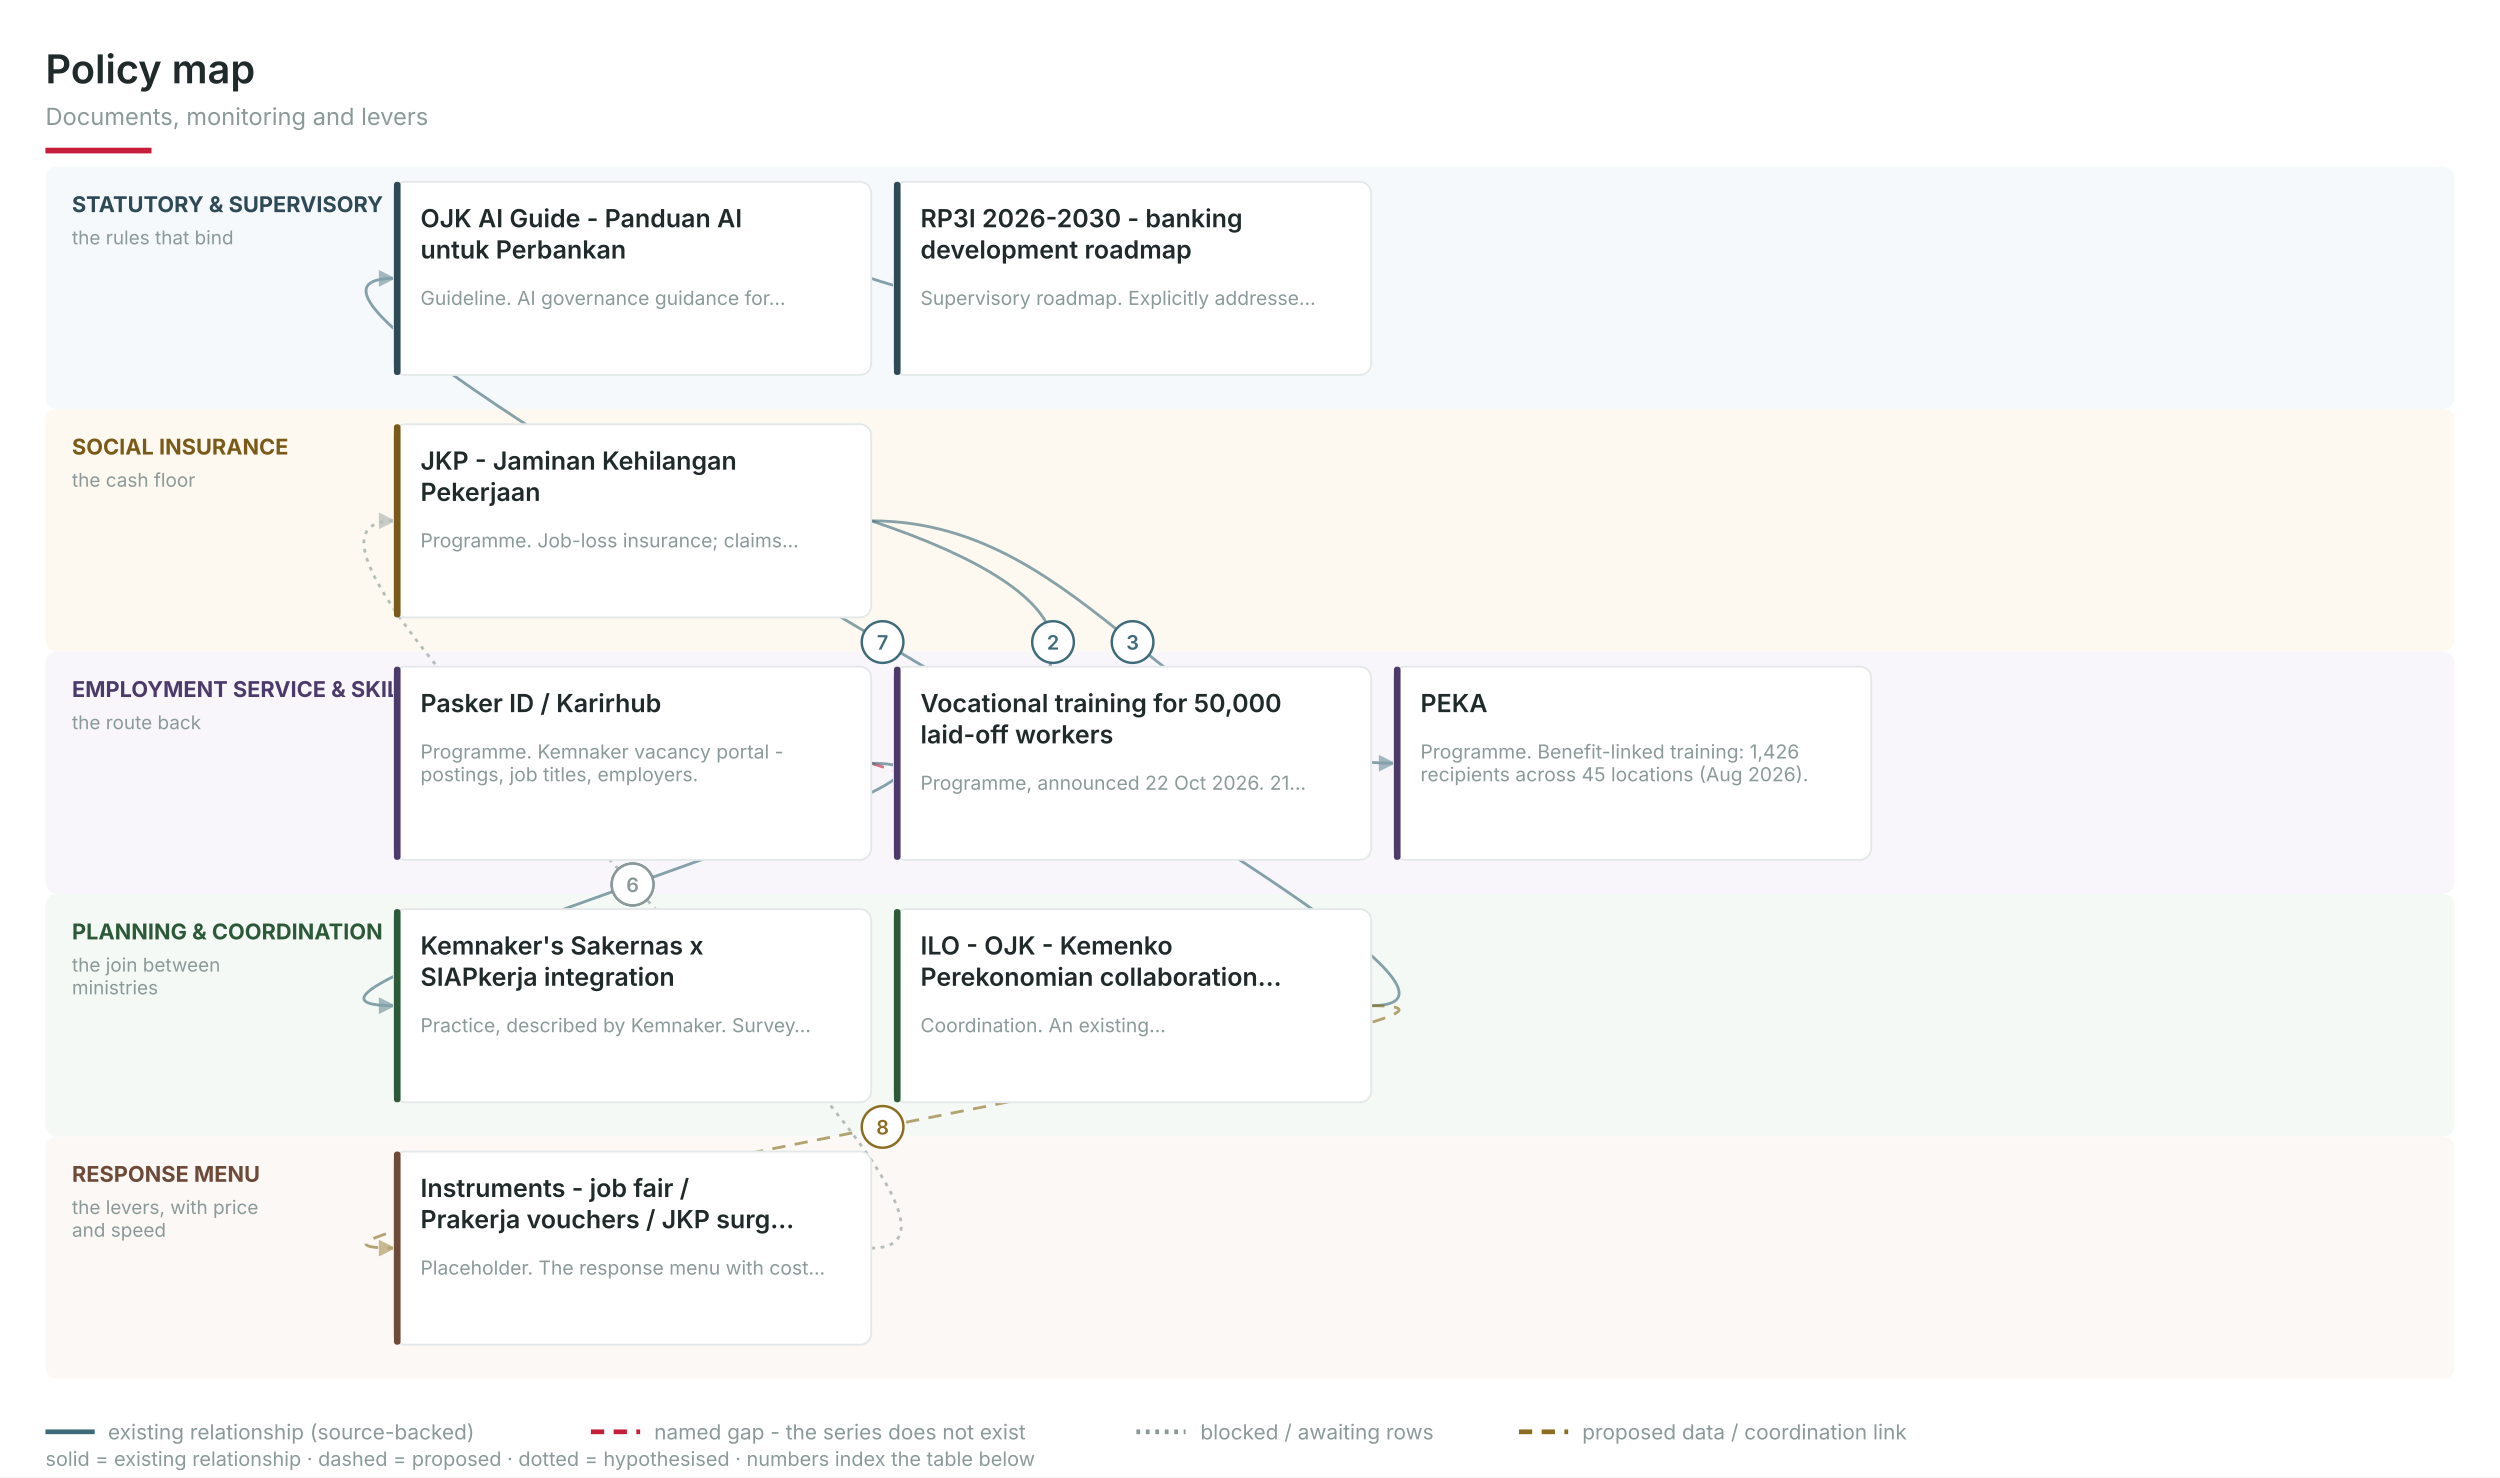
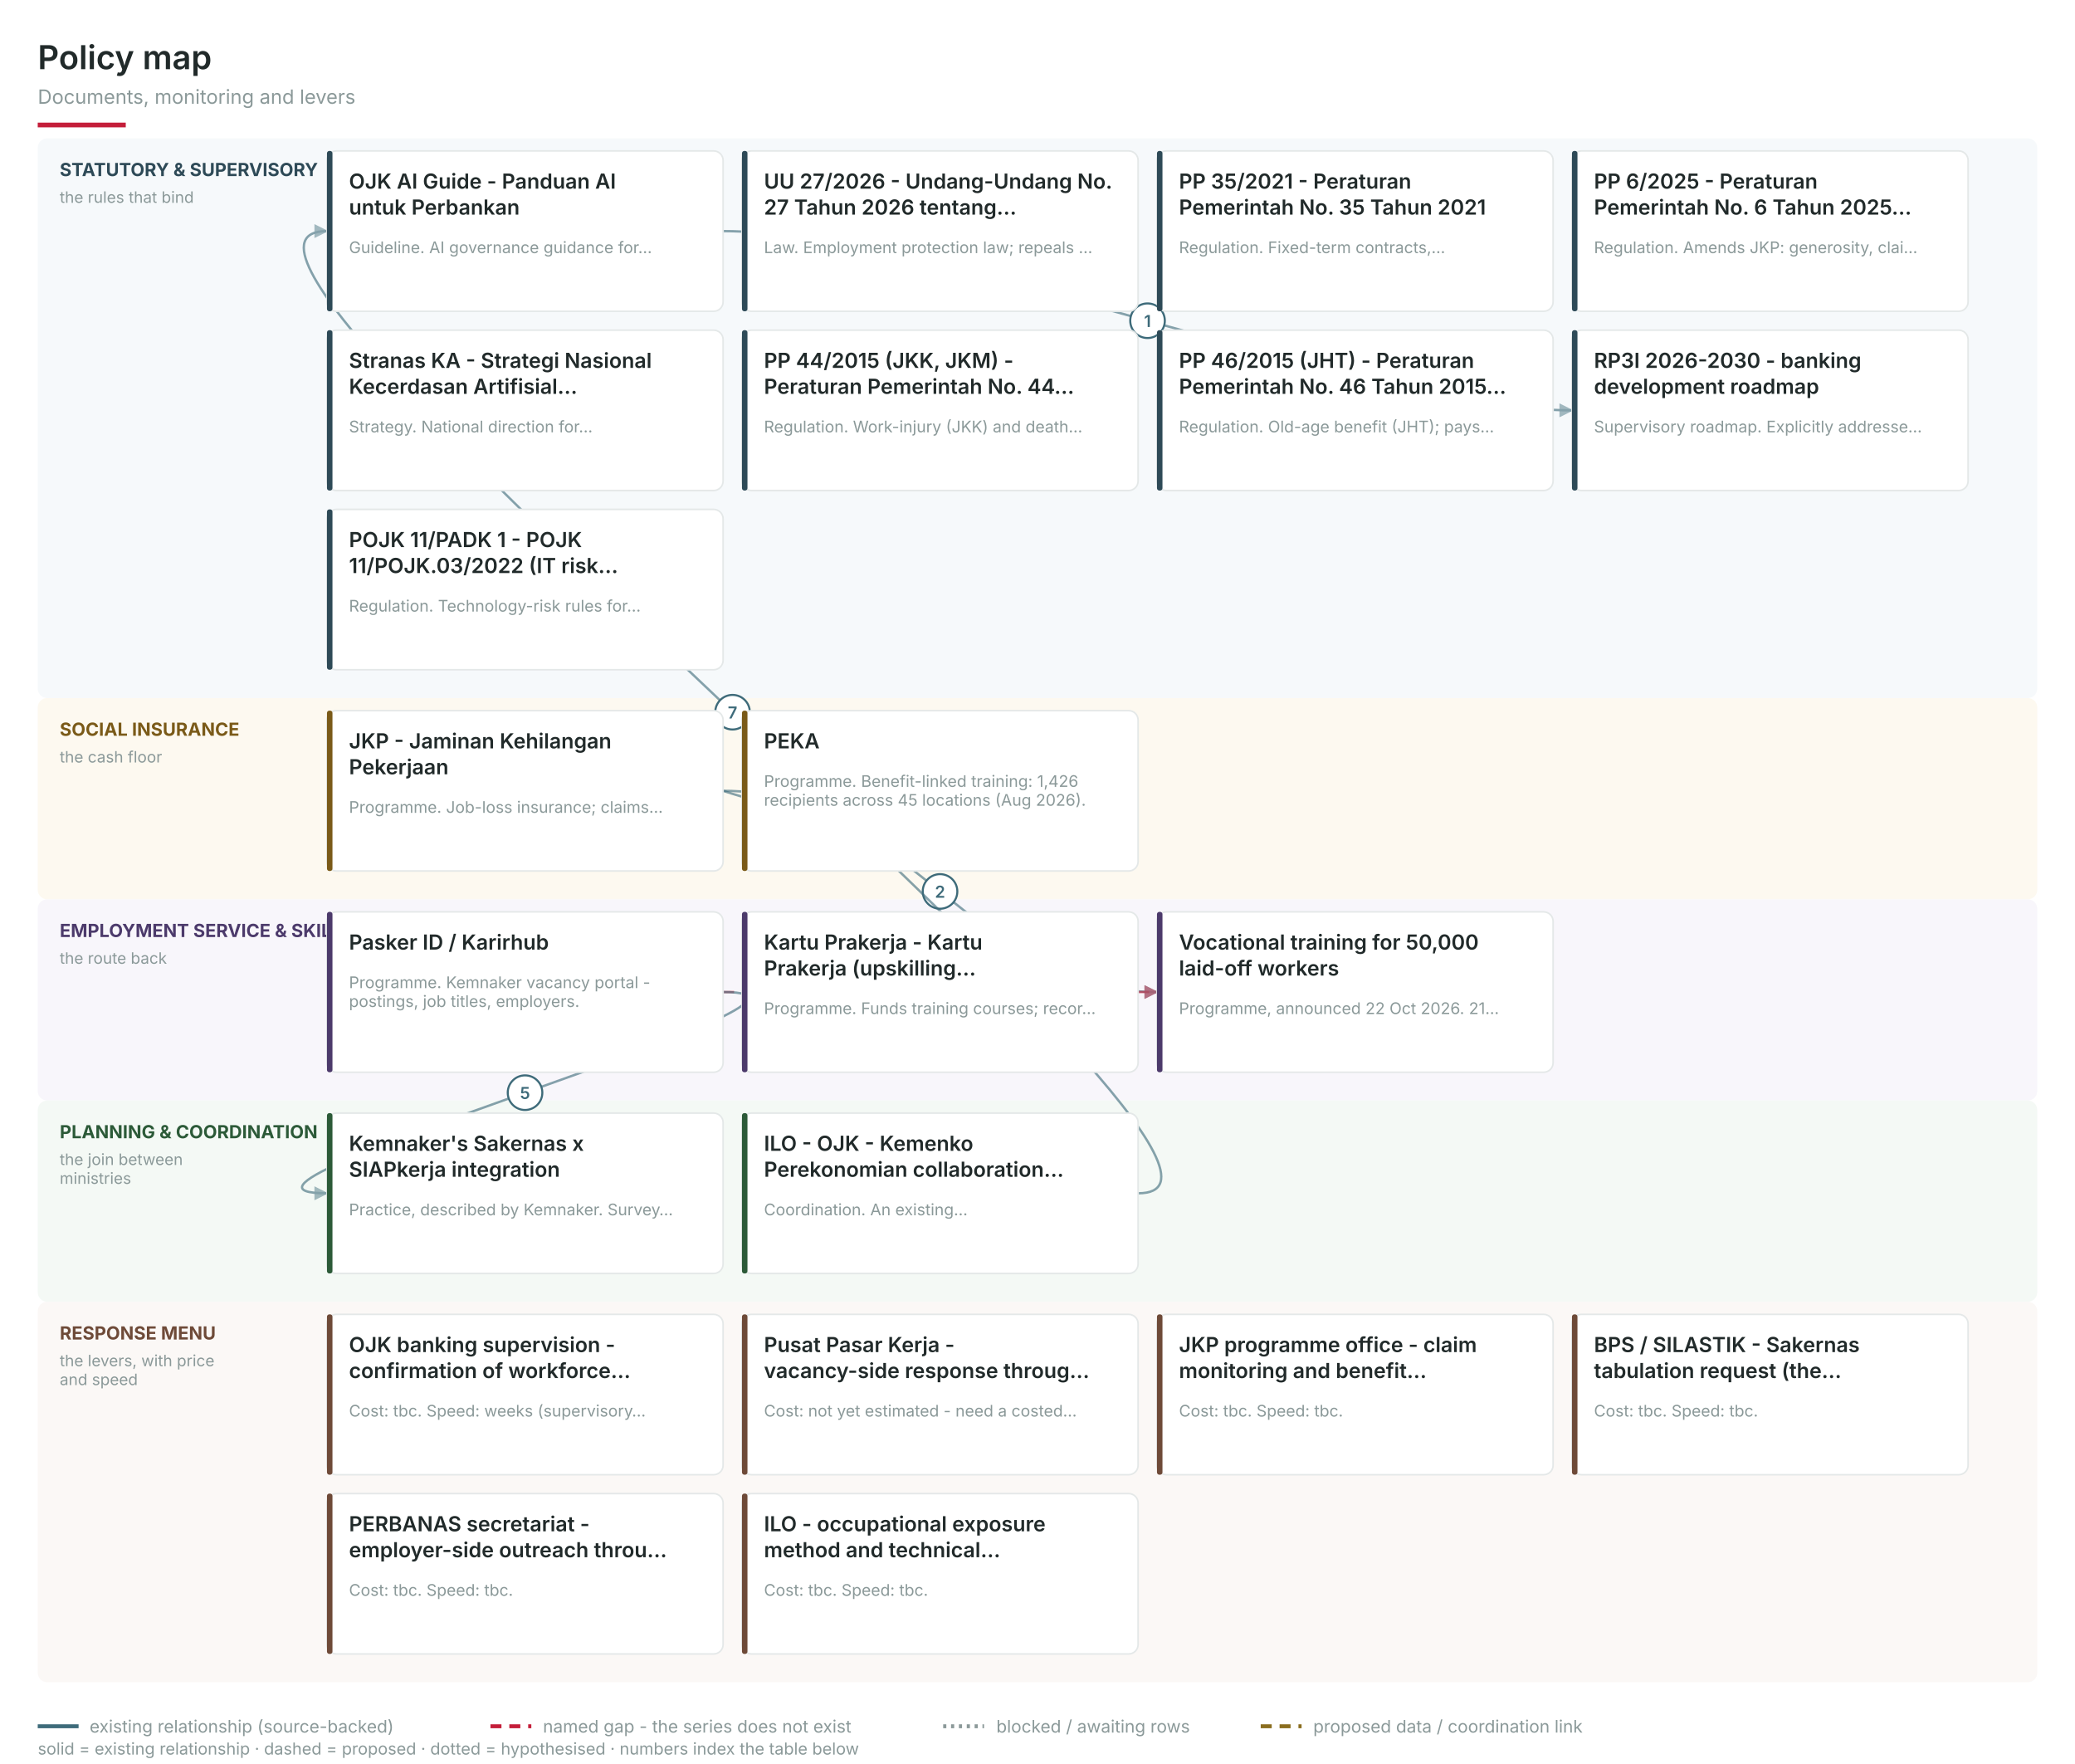
- <svg xmlns="http://www.w3.org/2000/svg" viewBox="0 0 1320 780" width="1320" height="780" font-family="-apple-system,BlinkMacSystemFont,Inter,Segoe UI,Roboto,Helvetica,Arial,sans-serif">
+ <svg xmlns="http://www.w3.org/2000/svg" viewBox="0 0 1320 1122" width="1320" height="1122" font-family="-apple-system,BlinkMacSystemFont,Inter,Segoe UI,Roboto,Helvetica,Arial,sans-serif">
  <defs>
    <marker id="a-existing" viewBox="0 0 10 10" refX="9" refY="5" markerWidth="6" markerHeight="6" orient="auto-start-reverse">
      <path d="M0,0 L10,5 L0,10 z" fill="#3E6B7A" opacity="0.75" />
    </marker>
    <marker id="a-gap" viewBox="0 0 10 10" refX="9" refY="5" markerWidth="6" markerHeight="6" orient="auto-start-reverse">
      <path d="M0,0 L10,5 L0,10 z" fill="#C41E3A" opacity="0.75" />
    </marker>
    <marker id="a-placeholder" viewBox="0 0 10 10" refX="9" refY="5" markerWidth="6" markerHeight="6" orient="auto-start-reverse">
      <path d="M0,0 L10,5 L0,10 z" fill="#8B9999" opacity="0.75" />
    </marker>
    <marker id="a-proposed" viewBox="0 0 10 10" refX="9" refY="5" markerWidth="6" markerHeight="6" orient="auto-start-reverse">
      <path d="M0,0 L10,5 L0,10 z" fill="#8A6D1F" opacity="0.75" />
    </marker>
  </defs>
-   <rect width="1320" height="780" fill="#FFFFFF" />
+   <rect width="1320" height="1122" fill="#FFFFFF" />
  <text x="24.0" y="44.0" font-size="21" fill="#212A2A" font-weight="600" text-anchor="start">Policy map</text>
  <text x="24.0" y="66.0" font-size="12.5" fill="#8B9999" font-weight="normal" text-anchor="start">Documents, monitoring and levers</text>
  <rect x="24" y="78" width="56" height="3" fill="#C41E3A" />
-   <rect x="24" y="88" width="1272" height="128" rx="6" fill="#EEF4F7" opacity="0.5" />
+   <rect x="24" y="88" width="1272" height="356" rx="6" fill="#EEF4F7" opacity="0.5" />
  <text x="38.0" y="112.0" font-size="11.5" fill="#2E4A57" font-weight="700" text-anchor="start">STATUTORY &amp; SUPERVISORY</text>
  <text x="38.0" y="129.0" font-size="10" fill="#8B9999" font-weight="normal" text-anchor="start">the rules that bind</text>
-   <rect x="24" y="216" width="1272" height="128" rx="6" fill="#FBF3E2" opacity="0.5" />
-   <text x="38.0" y="240.0" font-size="11.5" fill="#7A5A18" font-weight="700" text-anchor="start">SOCIAL INSURANCE</text>
-   <text x="38.0" y="257.0" font-size="10" fill="#8B9999" font-weight="normal" text-anchor="start">the cash floor</text>
-   <rect x="24" y="344" width="1272" height="128" rx="6" fill="#F1EEF7" opacity="0.5" />
-   <text x="38.0" y="368.0" font-size="11.5" fill="#4C3A6B" font-weight="700" text-anchor="start">EMPLOYMENT SERVICE &amp; SKILLS</text>
-   <text x="38.0" y="385.0" font-size="10" fill="#8B9999" font-weight="normal" text-anchor="start">the route back</text>
-   <rect x="24" y="472" width="1272" height="128" rx="6" fill="#EAF3EC" opacity="0.5" />
-   <text x="38.0" y="496.0" font-size="11.5" fill="#2C5A38" font-weight="700" text-anchor="start">PLANNING &amp; COORDINATION</text>
-   <text x="38.0" y="513.0" font-size="10" fill="#8B9999" font-weight="normal" text-anchor="start">the join between</text>
-   <text x="38.0" y="525.0" font-size="10" fill="#8B9999" font-weight="normal" text-anchor="start">ministries</text>
-   <rect x="24" y="600" width="1272" height="128" rx="6" fill="#F7F1EE" opacity="0.5" />
-   <text x="38.0" y="624.0" font-size="11.5" fill="#6E4A38" font-weight="700" text-anchor="start">RESPONSE MENU</text>
-   <text x="38.0" y="641.0" font-size="10" fill="#8B9999" font-weight="normal" text-anchor="start">the levers, with price</text>
-   <text x="38.0" y="653.0" font-size="10" fill="#8B9999" font-weight="normal" text-anchor="start">and speed</text>
-   <path d="M460,147 C580,187 592,107 472,147" fill="none" stroke="#3E6B7A" stroke-width="1.5" opacity="0.62" marker-end="url(#a-existing)" />
-   <circle cx="556" cy="147" r="11" fill="#FFFFFF" stroke="#3E6B7A" stroke-width="1.3" />
-   <text x="556.0" y="151.0" font-size="10.5" fill="#3E6B7A" font-weight="600" text-anchor="middle">1</text>
-   <path d="M460,275 C580,315 592,363 472,403" fill="none" stroke="#3E6B7A" stroke-width="1.5" opacity="0.62" marker-end="url(#a-existing)" />
-   <circle cx="556" cy="339" r="11" fill="#FFFFFF" stroke="#3E6B7A" stroke-width="1.3" />
-   <text x="556.0" y="343.0" font-size="10.5" fill="#3E6B7A" font-weight="600" text-anchor="middle">2</text>
-   <path d="M460,275 C576,275 620,403 736,403" fill="none" stroke="#3E6B7A" stroke-width="1.5" opacity="0.62" marker-end="url(#a-existing)" />
-   <circle cx="598" cy="339" r="11" fill="#FFFFFF" stroke="#3E6B7A" stroke-width="1.3" />
-   <text x="598.0" y="343.0" font-size="10.5" fill="#3E6B7A" font-weight="600" text-anchor="middle">3</text>
-   <path d="M460,403 C580,443 592,363 472,403" fill="none" stroke="#C41E3A" stroke-width="1.5" opacity="0.62" marker-end="url(#a-gap)" stroke-dasharray="7 5" />
-   <circle cx="556" cy="403" r="11" fill="#FFFFFF" stroke="#C41E3A" stroke-width="1.3" />
-   <text x="556.0" y="407.0" font-size="10.5" fill="#C41E3A" font-weight="600" text-anchor="middle">4</text>
-   <path d="M460,403 C566,403 102,531 208,531" fill="none" stroke="#3E6B7A" stroke-width="1.5" opacity="0.62" marker-end="url(#a-existing)" />
-   <circle cx="334" cy="467" r="11" fill="#FFFFFF" stroke="#3E6B7A" stroke-width="1.3" />
-   <text x="334.0" y="471.0" font-size="10.5" fill="#3E6B7A" font-weight="600" text-anchor="middle">5</text>
-   <path d="M460,659 C566,659 102,275 208,275" fill="none" stroke="#8B9999" stroke-width="1.5" opacity="0.62" marker-end="url(#a-placeholder)" stroke-dasharray="2 3" />
-   <circle cx="334" cy="467" r="11" fill="#FFFFFF" stroke="#8B9999" stroke-width="1.3" />
-   <text x="334.0" y="471.0" font-size="10.5" fill="#8B9999" font-weight="600" text-anchor="middle">6</text>
-   <path d="M724,531 C854,531 78,147 208,147" fill="none" stroke="#3E6B7A" stroke-width="1.5" opacity="0.62" marker-end="url(#a-existing)" />
-   <circle cx="466" cy="339" r="11" fill="#FFFFFF" stroke="#3E6B7A" stroke-width="1.3" />
-   <text x="466.0" y="343.0" font-size="10.5" fill="#3E6B7A" font-weight="600" text-anchor="middle">7</text>
-   <path d="M724,531 C854,531 78,659 208,659" fill="none" stroke="#8A6D1F" stroke-width="1.5" opacity="0.62" marker-end="url(#a-proposed)" stroke-dasharray="7 5" />
-   <circle cx="466" cy="595" r="11" fill="#FFFFFF" stroke="#8A6D1F" stroke-width="1.3" />
-   <text x="466.0" y="599.0" font-size="10.5" fill="#8A6D1F" font-weight="600" text-anchor="middle">8</text>
+   <rect x="24" y="444" width="1272" height="128" rx="6" fill="#FBF3E2" opacity="0.5" />
+   <text x="38.0" y="468.0" font-size="11.5" fill="#7A5A18" font-weight="700" text-anchor="start">SOCIAL INSURANCE</text>
+   <text x="38.0" y="485.0" font-size="10" fill="#8B9999" font-weight="normal" text-anchor="start">the cash floor</text>
+   <rect x="24" y="572" width="1272" height="128" rx="6" fill="#F1EEF7" opacity="0.5" />
+   <text x="38.0" y="596.0" font-size="11.5" fill="#4C3A6B" font-weight="700" text-anchor="start">EMPLOYMENT SERVICE &amp; SKILLS</text>
+   <text x="38.0" y="613.0" font-size="10" fill="#8B9999" font-weight="normal" text-anchor="start">the route back</text>
+   <rect x="24" y="700" width="1272" height="128" rx="6" fill="#EAF3EC" opacity="0.5" />
+   <text x="38.0" y="724.0" font-size="11.5" fill="#2C5A38" font-weight="700" text-anchor="start">PLANNING &amp; COORDINATION</text>
+   <text x="38.0" y="741.0" font-size="10" fill="#8B9999" font-weight="normal" text-anchor="start">the join between</text>
+   <text x="38.0" y="753.0" font-size="10" fill="#8B9999" font-weight="normal" text-anchor="start">ministries</text>
+   <rect x="24" y="828" width="1272" height="242" rx="6" fill="#F7F1EE" opacity="0.5" />
+   <text x="38.0" y="852.0" font-size="11.5" fill="#6E4A38" font-weight="700" text-anchor="start">RESPONSE MENU</text>
+   <text x="38.0" y="869.0" font-size="10" fill="#8B9999" font-weight="normal" text-anchor="start">the levers, with price</text>
+   <text x="38.0" y="881.0" font-size="10" fill="#8B9999" font-weight="normal" text-anchor="start">and speed</text>
+   <path d="M460,147 C590,147 870,261 1000,261" fill="none" stroke="#3E6B7A" stroke-width="1.5" opacity="0.62" marker-end="url(#a-existing)" />
+   <circle cx="730" cy="204" r="11" fill="#FFFFFF" stroke="#3E6B7A" stroke-width="1.3" />
+   <text x="730.0" y="208.0" font-size="10.5" fill="#3E6B7A" font-weight="600" text-anchor="middle">1</text>
+   <path d="M460,503 C576,503 620,631 736,631" fill="none" stroke="#3E6B7A" stroke-width="1.5" opacity="0.62" marker-end="url(#a-existing)" />
+   <circle cx="598" cy="567" r="11" fill="#FFFFFF" stroke="#3E6B7A" stroke-width="1.3" />
+   <text x="598.0" y="571.0" font-size="10.5" fill="#3E6B7A" font-weight="600" text-anchor="middle">2</text>
+   <path d="M460,503 C580,543 592,463 472,503" fill="none" stroke="#3E6B7A" stroke-width="1.5" opacity="0.62" marker-end="url(#a-existing)" />
+   <circle cx="556" cy="503" r="11" fill="#FFFFFF" stroke="#3E6B7A" stroke-width="1.3" />
+   <text x="556.0" y="507.0" font-size="10.5" fill="#3E6B7A" font-weight="600" text-anchor="middle">3</text>
+   <path d="M460,631 C576,631 620,631 736,631" fill="none" stroke="#C41E3A" stroke-width="1.5" opacity="0.62" marker-end="url(#a-gap)" stroke-dasharray="7 5" />
+   <circle cx="598" cy="631" r="11" fill="#FFFFFF" stroke="#C41E3A" stroke-width="1.3" />
+   <text x="598.0" y="635.0" font-size="10.5" fill="#C41E3A" font-weight="600" text-anchor="middle">4</text>
+   <path d="M460,631 C566,631 102,759 208,759" fill="none" stroke="#3E6B7A" stroke-width="1.5" opacity="0.62" marker-end="url(#a-existing)" />
+   <circle cx="334" cy="695" r="11" fill="#FFFFFF" stroke="#3E6B7A" stroke-width="1.3" />
+   <text x="334.0" y="699.0" font-size="10.5" fill="#3E6B7A" font-weight="600" text-anchor="middle">5</text>
+   <path d="M724,759 C854,759 78,147 208,147" fill="none" stroke="#3E6B7A" stroke-width="1.5" opacity="0.62" marker-end="url(#a-existing)" />
+   <circle cx="466" cy="453" r="11" fill="#FFFFFF" stroke="#3E6B7A" stroke-width="1.3" />
+   <text x="466.0" y="457.0" font-size="10.5" fill="#3E6B7A" font-weight="600" text-anchor="middle">7</text>
  <g class="ecnode" data-v="policy" data-id="pol-ojk">
    <rect x="208" y="96" width="252" height="102" rx="6" fill="#FFFFFF" stroke="#E4E8E8" />
    <rect x="208" y="96" width="3.5" height="102" rx="1.5" fill="#2E4A57" />
    <text x="222.0" y="120.0" font-size="13.2" fill="#212A2A" font-weight="600" text-anchor="start">OJK AI Guide - Panduan AI</text>
    <text x="222.0" y="136.5" font-size="13.2" fill="#212A2A" font-weight="600" text-anchor="start">untuk Perbankan</text>
    <text x="222.0" y="161.0" font-size="10.2" fill="#8B9999" font-weight="normal" text-anchor="start">Guideline. AI governance guidance for…</text>
  </g>
-   <g class="ecnode" data-v="policy" data-id="pol-rp3i">
+   <g class="ecnode" data-v="policy" data-id="pol-uu27">
    <rect x="472" y="96" width="252" height="102" rx="6" fill="#FFFFFF" stroke="#E4E8E8" />
    <rect x="472" y="96" width="3.5" height="102" rx="1.5" fill="#2E4A57" />
-     <text x="486.0" y="120.0" font-size="13.2" fill="#212A2A" font-weight="600" text-anchor="start">RP3I 2026-2030 - banking</text>
-     <text x="486.0" y="136.5" font-size="13.2" fill="#212A2A" font-weight="600" text-anchor="start">development roadmap</text>
-     <text x="486.0" y="161.0" font-size="10.2" fill="#8B9999" font-weight="normal" text-anchor="start">Supervisory roadmap. Explicitly addresse…</text>
+     <text x="486.0" y="120.0" font-size="13.2" fill="#212A2A" font-weight="600" text-anchor="start">UU 27/2026 - Undang-Undang No.</text>
+     <text x="486.0" y="136.5" font-size="13.2" fill="#212A2A" font-weight="600" text-anchor="start">27 Tahun 2026 tentang…</text>
+     <text x="486.0" y="161.0" font-size="10.2" fill="#8B9999" font-weight="normal" text-anchor="start">Law. Employment protection law; repeals …</text>
+   </g>
+   <g class="ecnode" data-v="policy" data-id="pol-pp35">
+     <rect x="736" y="96" width="252" height="102" rx="6" fill="#FFFFFF" stroke="#E4E8E8" />
+     <rect x="736" y="96" width="3.5" height="102" rx="1.5" fill="#2E4A57" />
+     <text x="750.0" y="120.0" font-size="13.2" fill="#212A2A" font-weight="600" text-anchor="start">PP 35/2021 - Peraturan</text>
+     <text x="750.0" y="136.5" font-size="13.2" fill="#212A2A" font-weight="600" text-anchor="start">Pemerintah No. 35 Tahun 2021</text>
+     <text x="750.0" y="161.0" font-size="10.2" fill="#8B9999" font-weight="normal" text-anchor="start">Regulation. Fixed-term contracts,…</text>
+   </g>
+   <g class="ecnode" data-v="policy" data-id="pol-pp6">
+     <rect x="1000" y="96" width="252" height="102" rx="6" fill="#FFFFFF" stroke="#E4E8E8" />
+     <rect x="1000" y="96" width="3.5" height="102" rx="1.5" fill="#2E4A57" />
+     <text x="1014.0" y="120.0" font-size="13.2" fill="#212A2A" font-weight="600" text-anchor="start">PP 6/2025 - Peraturan</text>
+     <text x="1014.0" y="136.5" font-size="13.2" fill="#212A2A" font-weight="600" text-anchor="start">Pemerintah No. 6 Tahun 2025…</text>
+     <text x="1014.0" y="161.0" font-size="10.2" fill="#8B9999" font-weight="normal" text-anchor="start">Regulation. Amends JKP: generosity, clai…</text>
+   </g>
+   <g class="ecnode" data-v="policy" data-id="pol-stranas">
+     <rect x="208" y="210" width="252" height="102" rx="6" fill="#FFFFFF" stroke="#E4E8E8" />
+     <rect x="208" y="210" width="3.5" height="102" rx="1.5" fill="#2E4A57" />
+     <text x="222.0" y="234.0" font-size="13.2" fill="#212A2A" font-weight="600" text-anchor="start">Stranas KA - Strategi Nasional</text>
+     <text x="222.0" y="250.5" font-size="13.2" fill="#212A2A" font-weight="600" text-anchor="start">Kecerdasan Artifisial…</text>
+     <text x="222.0" y="275.0" font-size="10.2" fill="#8B9999" font-weight="normal" text-anchor="start">Strategy. National direction for…</text>
+   </g>
+   <g class="ecnode" data-v="policy" data-id="pol-pp44">
+     <rect x="472" y="210" width="252" height="102" rx="6" fill="#FFFFFF" stroke="#E4E8E8" />
+     <rect x="472" y="210" width="3.5" height="102" rx="1.5" fill="#2E4A57" />
+     <text x="486.0" y="234.0" font-size="13.2" fill="#212A2A" font-weight="600" text-anchor="start">PP 44/2015 (JKK, JKM) -</text>
+     <text x="486.0" y="250.5" font-size="13.2" fill="#212A2A" font-weight="600" text-anchor="start">Peraturan Pemerintah No. 44…</text>
+     <text x="486.0" y="275.0" font-size="10.2" fill="#8B9999" font-weight="normal" text-anchor="start">Regulation. Work-injury (JKK) and death…</text>
+   </g>
+   <g class="ecnode" data-v="policy" data-id="pol-pp46">
+     <rect x="736" y="210" width="252" height="102" rx="6" fill="#FFFFFF" stroke="#E4E8E8" />
+     <rect x="736" y="210" width="3.5" height="102" rx="1.5" fill="#2E4A57" />
+     <text x="750.0" y="234.0" font-size="13.2" fill="#212A2A" font-weight="600" text-anchor="start">PP 46/2015 (JHT) - Peraturan</text>
+     <text x="750.0" y="250.5" font-size="13.2" fill="#212A2A" font-weight="600" text-anchor="start">Pemerintah No. 46 Tahun 2015…</text>
+     <text x="750.0" y="275.0" font-size="10.2" fill="#8B9999" font-weight="normal" text-anchor="start">Regulation. Old-age benefit (JHT); pays…</text>
+   </g>
+   <g class="ecnode" data-v="policy" data-id="pol-rp3i">
+     <rect x="1000" y="210" width="252" height="102" rx="6" fill="#FFFFFF" stroke="#E4E8E8" />
+     <rect x="1000" y="210" width="3.5" height="102" rx="1.5" fill="#2E4A57" />
+     <text x="1014.0" y="234.0" font-size="13.2" fill="#212A2A" font-weight="600" text-anchor="start">RP3I 2026-2030 - banking</text>
+     <text x="1014.0" y="250.5" font-size="13.2" fill="#212A2A" font-weight="600" text-anchor="start">development roadmap</text>
+     <text x="1014.0" y="275.0" font-size="10.2" fill="#8B9999" font-weight="normal" text-anchor="start">Supervisory roadmap. Explicitly addresse…</text>
+   </g>
+   <g class="ecnode" data-v="policy" data-id="pol-pojk11-padk1">
+     <rect x="208" y="324" width="252" height="102" rx="6" fill="#FFFFFF" stroke="#E4E8E8" />
+     <rect x="208" y="324" width="3.5" height="102" rx="1.5" fill="#2E4A57" />
+     <text x="222.0" y="348.0" font-size="13.2" fill="#212A2A" font-weight="600" text-anchor="start">POJK 11/PADK 1 - POJK</text>
+     <text x="222.0" y="364.5" font-size="13.2" fill="#212A2A" font-weight="600" text-anchor="start">11/POJK.03/2022 (IT risk…</text>
+     <text x="222.0" y="389.0" font-size="10.2" fill="#8B9999" font-weight="normal" text-anchor="start">Regulation. Technology-risk rules for…</text>
  </g>
  <g class="ecnode" data-v="policy" data-id="pol-jkp">
-     <rect x="208" y="224" width="252" height="102" rx="6" fill="#FFFFFF" stroke="#E4E8E8" />
-     <rect x="208" y="224" width="3.5" height="102" rx="1.5" fill="#7A5A18" />
-     <text x="222.0" y="248.0" font-size="13.2" fill="#212A2A" font-weight="600" text-anchor="start">JKP - Jaminan Kehilangan</text>
-     <text x="222.0" y="264.5" font-size="13.2" fill="#212A2A" font-weight="600" text-anchor="start">Pekerjaan</text>
-     <text x="222.0" y="289.0" font-size="10.2" fill="#8B9999" font-weight="normal" text-anchor="start">Programme. Job-loss insurance; claims…</text>
+     <rect x="208" y="452" width="252" height="102" rx="6" fill="#FFFFFF" stroke="#E4E8E8" />
+     <rect x="208" y="452" width="3.5" height="102" rx="1.5" fill="#7A5A18" />
+     <text x="222.0" y="476.0" font-size="13.2" fill="#212A2A" font-weight="600" text-anchor="start">JKP - Jaminan Kehilangan</text>
+     <text x="222.0" y="492.5" font-size="13.2" fill="#212A2A" font-weight="600" text-anchor="start">Pekerjaan</text>
+     <text x="222.0" y="517.0" font-size="10.2" fill="#8B9999" font-weight="normal" text-anchor="start">Programme. Job-loss insurance; claims…</text>
+   </g>
+   <g class="ecnode" data-v="policy" data-id="pol-peka">
+     <rect x="472" y="452" width="252" height="102" rx="6" fill="#FFFFFF" stroke="#E4E8E8" />
+     <rect x="472" y="452" width="3.5" height="102" rx="1.5" fill="#7A5A18" />
+     <text x="486.0" y="476.0" font-size="13.2" fill="#212A2A" font-weight="600" text-anchor="start">PEKA</text>
+     <text x="486.0" y="500.5" font-size="10.2" fill="#8B9999" font-weight="normal" text-anchor="start">Programme. Benefit-linked training: 1,426</text>
+     <text x="486.0" y="512.5" font-size="10.2" fill="#8B9999" font-weight="normal" text-anchor="start">recipients across 45 locations (Aug 2026).</text>
  </g>
  <g class="ecnode" data-v="policy" data-id="pol-pasker">
-     <rect x="208" y="352" width="252" height="102" rx="6" fill="#FFFFFF" stroke="#E4E8E8" />
-     <rect x="208" y="352" width="3.5" height="102" rx="1.5" fill="#4C3A6B" />
-     <text x="222.0" y="376.0" font-size="13.2" fill="#212A2A" font-weight="600" text-anchor="start">Pasker ID / Karirhub</text>
-     <text x="222.0" y="400.5" font-size="10.2" fill="#8B9999" font-weight="normal" text-anchor="start">Programme. Kemnaker vacancy portal -</text>
-     <text x="222.0" y="412.5" font-size="10.2" fill="#8B9999" font-weight="normal" text-anchor="start">postings, job titles, employers.</text>
+     <rect x="208" y="580" width="252" height="102" rx="6" fill="#FFFFFF" stroke="#E4E8E8" />
+     <rect x="208" y="580" width="3.5" height="102" rx="1.5" fill="#4C3A6B" />
+     <text x="222.0" y="604.0" font-size="13.2" fill="#212A2A" font-weight="600" text-anchor="start">Pasker ID / Karirhub</text>
+     <text x="222.0" y="628.5" font-size="10.2" fill="#8B9999" font-weight="normal" text-anchor="start">Programme. Kemnaker vacancy portal -</text>
+     <text x="222.0" y="640.5" font-size="10.2" fill="#8B9999" font-weight="normal" text-anchor="start">postings, job titles, employers.</text>
+   </g>
+   <g class="ecnode" data-v="policy" data-id="pol-prakerja">
+     <rect x="472" y="580" width="252" height="102" rx="6" fill="#FFFFFF" stroke="#E4E8E8" />
+     <rect x="472" y="580" width="3.5" height="102" rx="1.5" fill="#4C3A6B" />
+     <text x="486.0" y="604.0" font-size="13.2" fill="#212A2A" font-weight="600" text-anchor="start">Kartu Prakerja - Kartu</text>
+     <text x="486.0" y="620.5" font-size="13.2" fill="#212A2A" font-weight="600" text-anchor="start">Prakerja (upskilling…</text>
+     <text x="486.0" y="645.0" font-size="10.2" fill="#8B9999" font-weight="normal" text-anchor="start">Programme. Funds training courses; recor…</text>
  </g>
  <g class="ecnode" data-v="policy" data-id="pol-voc50k">
-     <rect x="472" y="352" width="252" height="102" rx="6" fill="#FFFFFF" stroke="#E4E8E8" />
-     <rect x="472" y="352" width="3.5" height="102" rx="1.5" fill="#4C3A6B" />
-     <text x="486.0" y="376.0" font-size="13.2" fill="#212A2A" font-weight="600" text-anchor="start">Vocational training for 50,000</text>
-     <text x="486.0" y="392.5" font-size="13.2" fill="#212A2A" font-weight="600" text-anchor="start">laid-off workers</text>
-     <text x="486.0" y="417.0" font-size="10.2" fill="#8B9999" font-weight="normal" text-anchor="start">Programme, announced 22 Oct 2026. 21…</text>
-   </g>
-   <g class="ecnode" data-v="policy" data-id="pol-peka">
-     <rect x="736" y="352" width="252" height="102" rx="6" fill="#FFFFFF" stroke="#E4E8E8" />
-     <rect x="736" y="352" width="3.5" height="102" rx="1.5" fill="#4C3A6B" />
-     <text x="750.0" y="376.0" font-size="13.2" fill="#212A2A" font-weight="600" text-anchor="start">PEKA</text>
-     <text x="750.0" y="400.5" font-size="10.2" fill="#8B9999" font-weight="normal" text-anchor="start">Programme. Benefit-linked training: 1,426</text>
-     <text x="750.0" y="412.5" font-size="10.2" fill="#8B9999" font-weight="normal" text-anchor="start">recipients across 45 locations (Aug 2026).</text>
+     <rect x="736" y="580" width="252" height="102" rx="6" fill="#FFFFFF" stroke="#E4E8E8" />
+     <rect x="736" y="580" width="3.5" height="102" rx="1.5" fill="#4C3A6B" />
+     <text x="750.0" y="604.0" font-size="13.2" fill="#212A2A" font-weight="600" text-anchor="start">Vocational training for 50,000</text>
+     <text x="750.0" y="620.5" font-size="13.2" fill="#212A2A" font-weight="600" text-anchor="start">laid-off workers</text>
+     <text x="750.0" y="645.0" font-size="10.2" fill="#8B9999" font-weight="normal" text-anchor="start">Programme, announced 22 Oct 2026. 21…</text>
  </g>
  <g class="ecnode" data-v="policy" data-id="pol-integ">
-     <rect x="208" y="480" width="252" height="102" rx="6" fill="#FFFFFF" stroke="#E4E8E8" />
-     <rect x="208" y="480" width="3.5" height="102" rx="1.5" fill="#2C5A38" />
-     <text x="222.0" y="504.0" font-size="13.2" fill="#212A2A" font-weight="600" text-anchor="start">Kemnaker's Sakernas x</text>
-     <text x="222.0" y="520.5" font-size="13.2" fill="#212A2A" font-weight="600" text-anchor="start">SIAPkerja integration</text>
-     <text x="222.0" y="545.0" font-size="10.2" fill="#8B9999" font-weight="normal" text-anchor="start">Practice, described by Kemnaker. Survey…</text>
+     <rect x="208" y="708" width="252" height="102" rx="6" fill="#FFFFFF" stroke="#E4E8E8" />
+     <rect x="208" y="708" width="3.5" height="102" rx="1.5" fill="#2C5A38" />
+     <text x="222.0" y="732.0" font-size="13.2" fill="#212A2A" font-weight="600" text-anchor="start">Kemnaker's Sakernas x</text>
+     <text x="222.0" y="748.5" font-size="13.2" fill="#212A2A" font-weight="600" text-anchor="start">SIAPkerja integration</text>
+     <text x="222.0" y="773.0" font-size="10.2" fill="#8B9999" font-weight="normal" text-anchor="start">Practice, described by Kemnaker. Survey…</text>
  </g>
  <g class="ecnode" data-v="policy" data-id="pol-trilat">
-     <rect x="472" y="480" width="252" height="102" rx="6" fill="#FFFFFF" stroke="#E4E8E8" />
-     <rect x="472" y="480" width="3.5" height="102" rx="1.5" fill="#2C5A38" />
-     <text x="486.0" y="504.0" font-size="13.2" fill="#212A2A" font-weight="600" text-anchor="start">ILO - OJK - Kemenko</text>
-     <text x="486.0" y="520.5" font-size="13.2" fill="#212A2A" font-weight="600" text-anchor="start">Perekonomian collaboration…</text>
-     <text x="486.0" y="545.0" font-size="10.2" fill="#8B9999" font-weight="normal" text-anchor="start">Coordination. An existing…</text>
-   </g>
-   <g class="ecnode" data-v="policy" data-id="pol-inst">
-     <rect x="208" y="608" width="252" height="102" rx="6" fill="#FFFFFF" stroke="#E4E8E8" />
-     <rect x="208" y="608" width="3.5" height="102" rx="1.5" fill="#6E4A38" />
-     <text x="222.0" y="632.0" font-size="13.2" fill="#212A2A" font-weight="600" text-anchor="start">Instruments - job fair /</text>
-     <text x="222.0" y="648.5" font-size="13.2" fill="#212A2A" font-weight="600" text-anchor="start">Prakerja vouchers / JKP surg…</text>
-     <text x="222.0" y="673.0" font-size="10.2" fill="#8B9999" font-weight="normal" text-anchor="start">Placeholder. The response menu with cost…</text>
-   </g>
-   <line x1="24" y1="756" x2="50" y2="756" stroke="#3E6B7A" stroke-width="2.5" />
-   <text x="57.0" y="760.0" font-size="11" fill="#8B9999" font-weight="normal" text-anchor="start">existing relationship (source-backed)</text>
-   <line x1="312" y1="756" x2="338" y2="756" stroke="#C41E3A" stroke-width="2.5" stroke-dasharray="7 5" />
-   <text x="345.4" y="760.0" font-size="11" fill="#8B9999" font-weight="normal" text-anchor="start">named gap - the series does not exist</text>
-   <line x1="600" y1="756" x2="626" y2="756" stroke="#8B9999" stroke-width="2.5" stroke-dasharray="2 3" />
-   <text x="633.8" y="760.0" font-size="11" fill="#8B9999" font-weight="normal" text-anchor="start">blocked / awaiting rows</text>
-   <line x1="802" y1="756" x2="828" y2="756" stroke="#8A6D1F" stroke-width="2.5" stroke-dasharray="7 5" />
-   <text x="835.4" y="760.0" font-size="11" fill="#8B9999" font-weight="normal" text-anchor="start">proposed data / coordination link</text>
-   <text x="24.0" y="774.0" font-size="10.5" fill="#8B9999" font-weight="normal" text-anchor="start">solid = existing relationship  ·  dashed = proposed  ·  dotted = hypothesised  ·  numbers index the table below</text>
+     <rect x="472" y="708" width="252" height="102" rx="6" fill="#FFFFFF" stroke="#E4E8E8" />
+     <rect x="472" y="708" width="3.5" height="102" rx="1.5" fill="#2C5A38" />
+     <text x="486.0" y="732.0" font-size="13.2" fill="#212A2A" font-weight="600" text-anchor="start">ILO - OJK - Kemenko</text>
+     <text x="486.0" y="748.5" font-size="13.2" fill="#212A2A" font-weight="600" text-anchor="start">Perekonomian collaboration…</text>
+     <text x="486.0" y="773.0" font-size="10.2" fill="#8B9999" font-weight="normal" text-anchor="start">Coordination. An existing…</text>
+   </g>
+   <g class="ecnode" data-v="policy" data-id="lev-ojk-supervision">
+     <rect x="208" y="836" width="252" height="102" rx="6" fill="#FFFFFF" stroke="#E4E8E8" />
+     <rect x="208" y="836" width="3.5" height="102" rx="1.5" fill="#6E4A38" />
+     <text x="222.0" y="860.0" font-size="13.2" fill="#212A2A" font-weight="600" text-anchor="start">OJK banking supervision -</text>
+     <text x="222.0" y="876.5" font-size="13.2" fill="#212A2A" font-weight="600" text-anchor="start">confirmation of workforce…</text>
+     <text x="222.0" y="901.0" font-size="10.2" fill="#8B9999" font-weight="normal" text-anchor="start">Cost: tbc. Speed: weeks (supervisory…</text>
+   </g>
+   <g class="ecnode" data-v="policy" data-id="lev-kemnaker-pasker">
+     <rect x="472" y="836" width="252" height="102" rx="6" fill="#FFFFFF" stroke="#E4E8E8" />
+     <rect x="472" y="836" width="3.5" height="102" rx="1.5" fill="#6E4A38" />
+     <text x="486.0" y="860.0" font-size="13.2" fill="#212A2A" font-weight="600" text-anchor="start">Pusat Pasar Kerja -</text>
+     <text x="486.0" y="876.5" font-size="13.2" fill="#212A2A" font-weight="600" text-anchor="start">vacancy-side response throug…</text>
+     <text x="486.0" y="901.0" font-size="10.2" fill="#8B9999" font-weight="normal" text-anchor="start">Cost: not yet estimated - need a costed…</text>
+   </g>
+   <g class="ecnode" data-v="policy" data-id="lev-jkp-monitoring">
+     <rect x="736" y="836" width="252" height="102" rx="6" fill="#FFFFFF" stroke="#E4E8E8" />
+     <rect x="736" y="836" width="3.5" height="102" rx="1.5" fill="#6E4A38" />
+     <text x="750.0" y="860.0" font-size="13.2" fill="#212A2A" font-weight="600" text-anchor="start">JKP programme office - claim</text>
+     <text x="750.0" y="876.5" font-size="13.2" fill="#212A2A" font-weight="600" text-anchor="start">monitoring and benefit…</text>
+     <text x="750.0" y="901.0" font-size="10.2" fill="#8B9999" font-weight="normal" text-anchor="start">Cost: tbc. Speed: tbc.</text>
+   </g>
+   <g class="ecnode" data-v="policy" data-id="lev-bps-sakernas">
+     <rect x="1000" y="836" width="252" height="102" rx="6" fill="#FFFFFF" stroke="#E4E8E8" />
+     <rect x="1000" y="836" width="3.5" height="102" rx="1.5" fill="#6E4A38" />
+     <text x="1014.0" y="860.0" font-size="13.2" fill="#212A2A" font-weight="600" text-anchor="start">BPS / SILASTIK - Sakernas</text>
+     <text x="1014.0" y="876.5" font-size="13.2" fill="#212A2A" font-weight="600" text-anchor="start">tabulation request (the…</text>
+     <text x="1014.0" y="901.0" font-size="10.2" fill="#8B9999" font-weight="normal" text-anchor="start">Cost: tbc. Speed: tbc.</text>
+   </g>
+   <g class="ecnode" data-v="policy" data-id="lev-perbanas-outreach">
+     <rect x="208" y="950" width="252" height="102" rx="6" fill="#FFFFFF" stroke="#E4E8E8" />
+     <rect x="208" y="950" width="3.5" height="102" rx="1.5" fill="#6E4A38" />
+     <text x="222.0" y="974.0" font-size="13.2" fill="#212A2A" font-weight="600" text-anchor="start">PERBANAS secretariat -</text>
+     <text x="222.0" y="990.5" font-size="13.2" fill="#212A2A" font-weight="600" text-anchor="start">employer-side outreach throu…</text>
+     <text x="222.0" y="1015.0" font-size="10.2" fill="#8B9999" font-weight="normal" text-anchor="start">Cost: tbc. Speed: tbc.</text>
+   </g>
+   <g class="ecnode" data-v="policy" data-id="lev-ilo-method">
+     <rect x="472" y="950" width="252" height="102" rx="6" fill="#FFFFFF" stroke="#E4E8E8" />
+     <rect x="472" y="950" width="3.5" height="102" rx="1.5" fill="#6E4A38" />
+     <text x="486.0" y="974.0" font-size="13.2" fill="#212A2A" font-weight="600" text-anchor="start">ILO - occupational exposure</text>
+     <text x="486.0" y="990.5" font-size="13.2" fill="#212A2A" font-weight="600" text-anchor="start">method and technical…</text>
+     <text x="486.0" y="1015.0" font-size="10.2" fill="#8B9999" font-weight="normal" text-anchor="start">Cost: tbc. Speed: tbc.</text>
+   </g>
+   <line x1="24" y1="1098" x2="50" y2="1098" stroke="#3E6B7A" stroke-width="2.5" />
+   <text x="57.0" y="1102.0" font-size="11" fill="#8B9999" font-weight="normal" text-anchor="start">existing relationship (source-backed)</text>
+   <line x1="312" y1="1098" x2="338" y2="1098" stroke="#C41E3A" stroke-width="2.5" stroke-dasharray="7 5" />
+   <text x="345.4" y="1102.0" font-size="11" fill="#8B9999" font-weight="normal" text-anchor="start">named gap - the series does not exist</text>
+   <line x1="600" y1="1098" x2="626" y2="1098" stroke="#8B9999" stroke-width="2.5" stroke-dasharray="2 3" />
+   <text x="633.8" y="1102.0" font-size="11" fill="#8B9999" font-weight="normal" text-anchor="start">blocked / awaiting rows</text>
+   <line x1="802" y1="1098" x2="828" y2="1098" stroke="#8A6D1F" stroke-width="2.5" stroke-dasharray="7 5" />
+   <text x="835.4" y="1102.0" font-size="11" fill="#8B9999" font-weight="normal" text-anchor="start">proposed data / coordination link</text>
+   <text x="24.0" y="1116.0" font-size="10.5" fill="#8B9999" font-weight="normal" text-anchor="start">solid = existing relationship  ·  dashed = proposed  ·  dotted = hypothesised  ·  numbers index the table below</text>
</svg>
